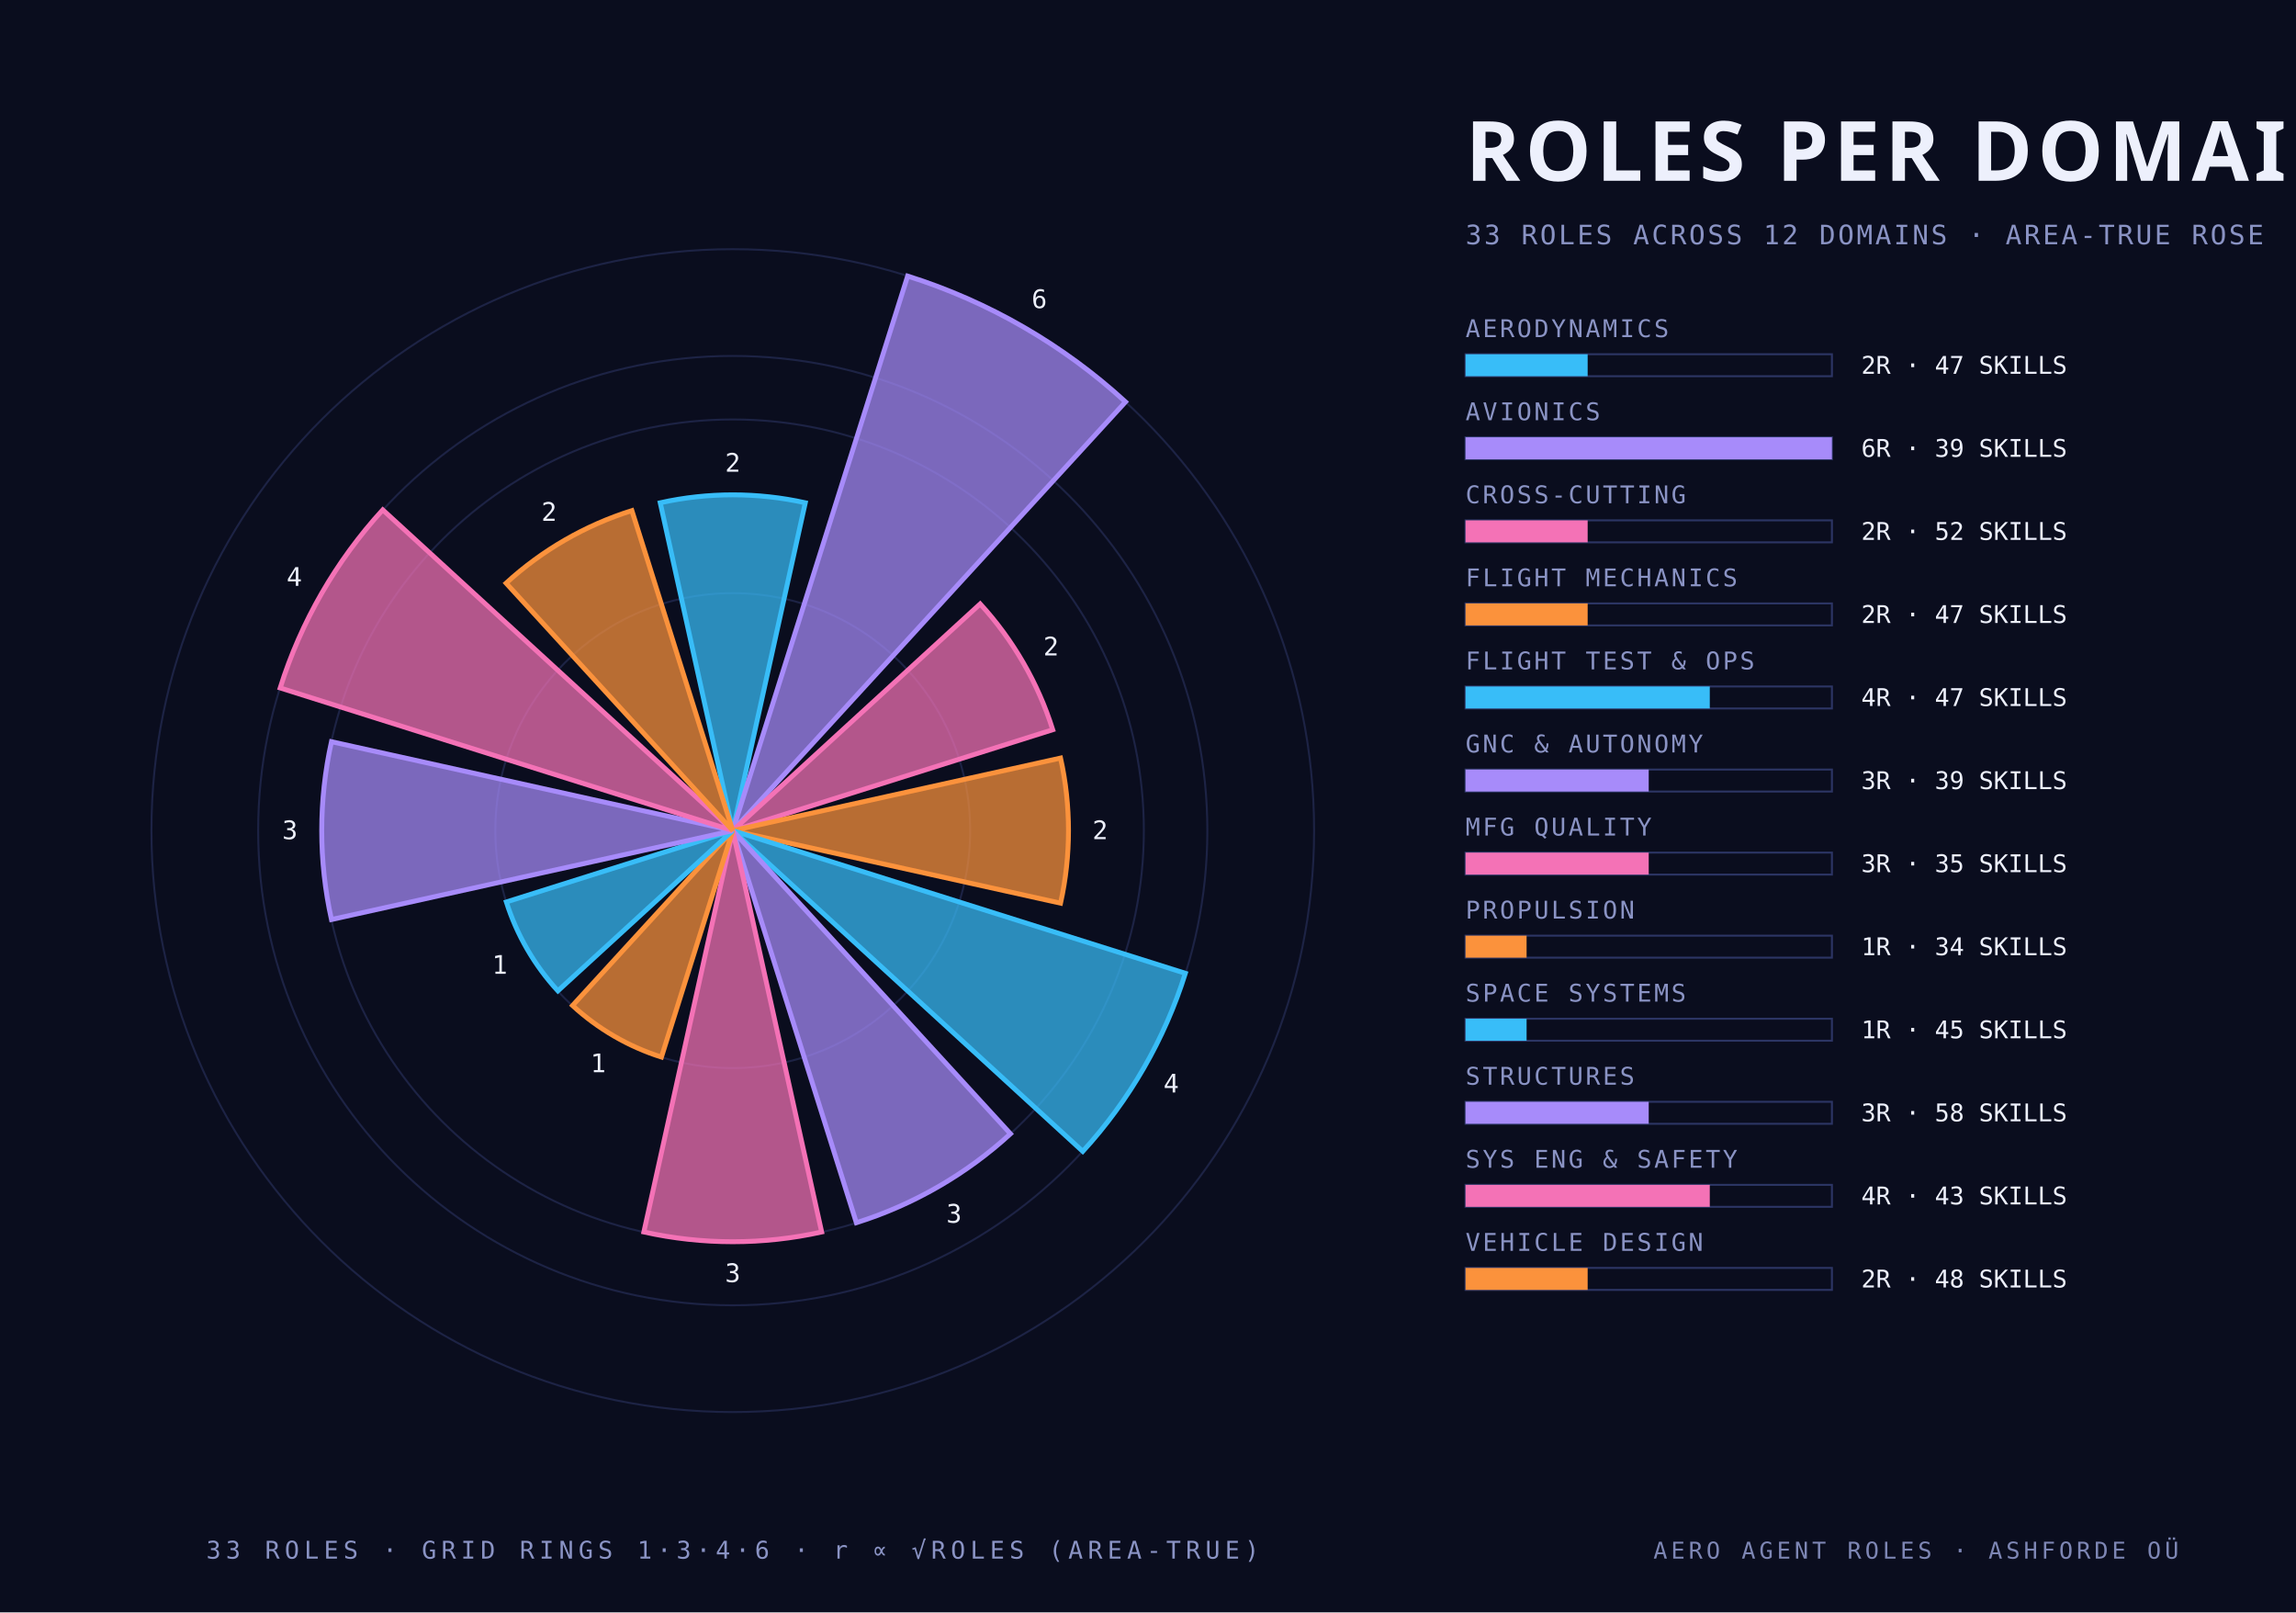
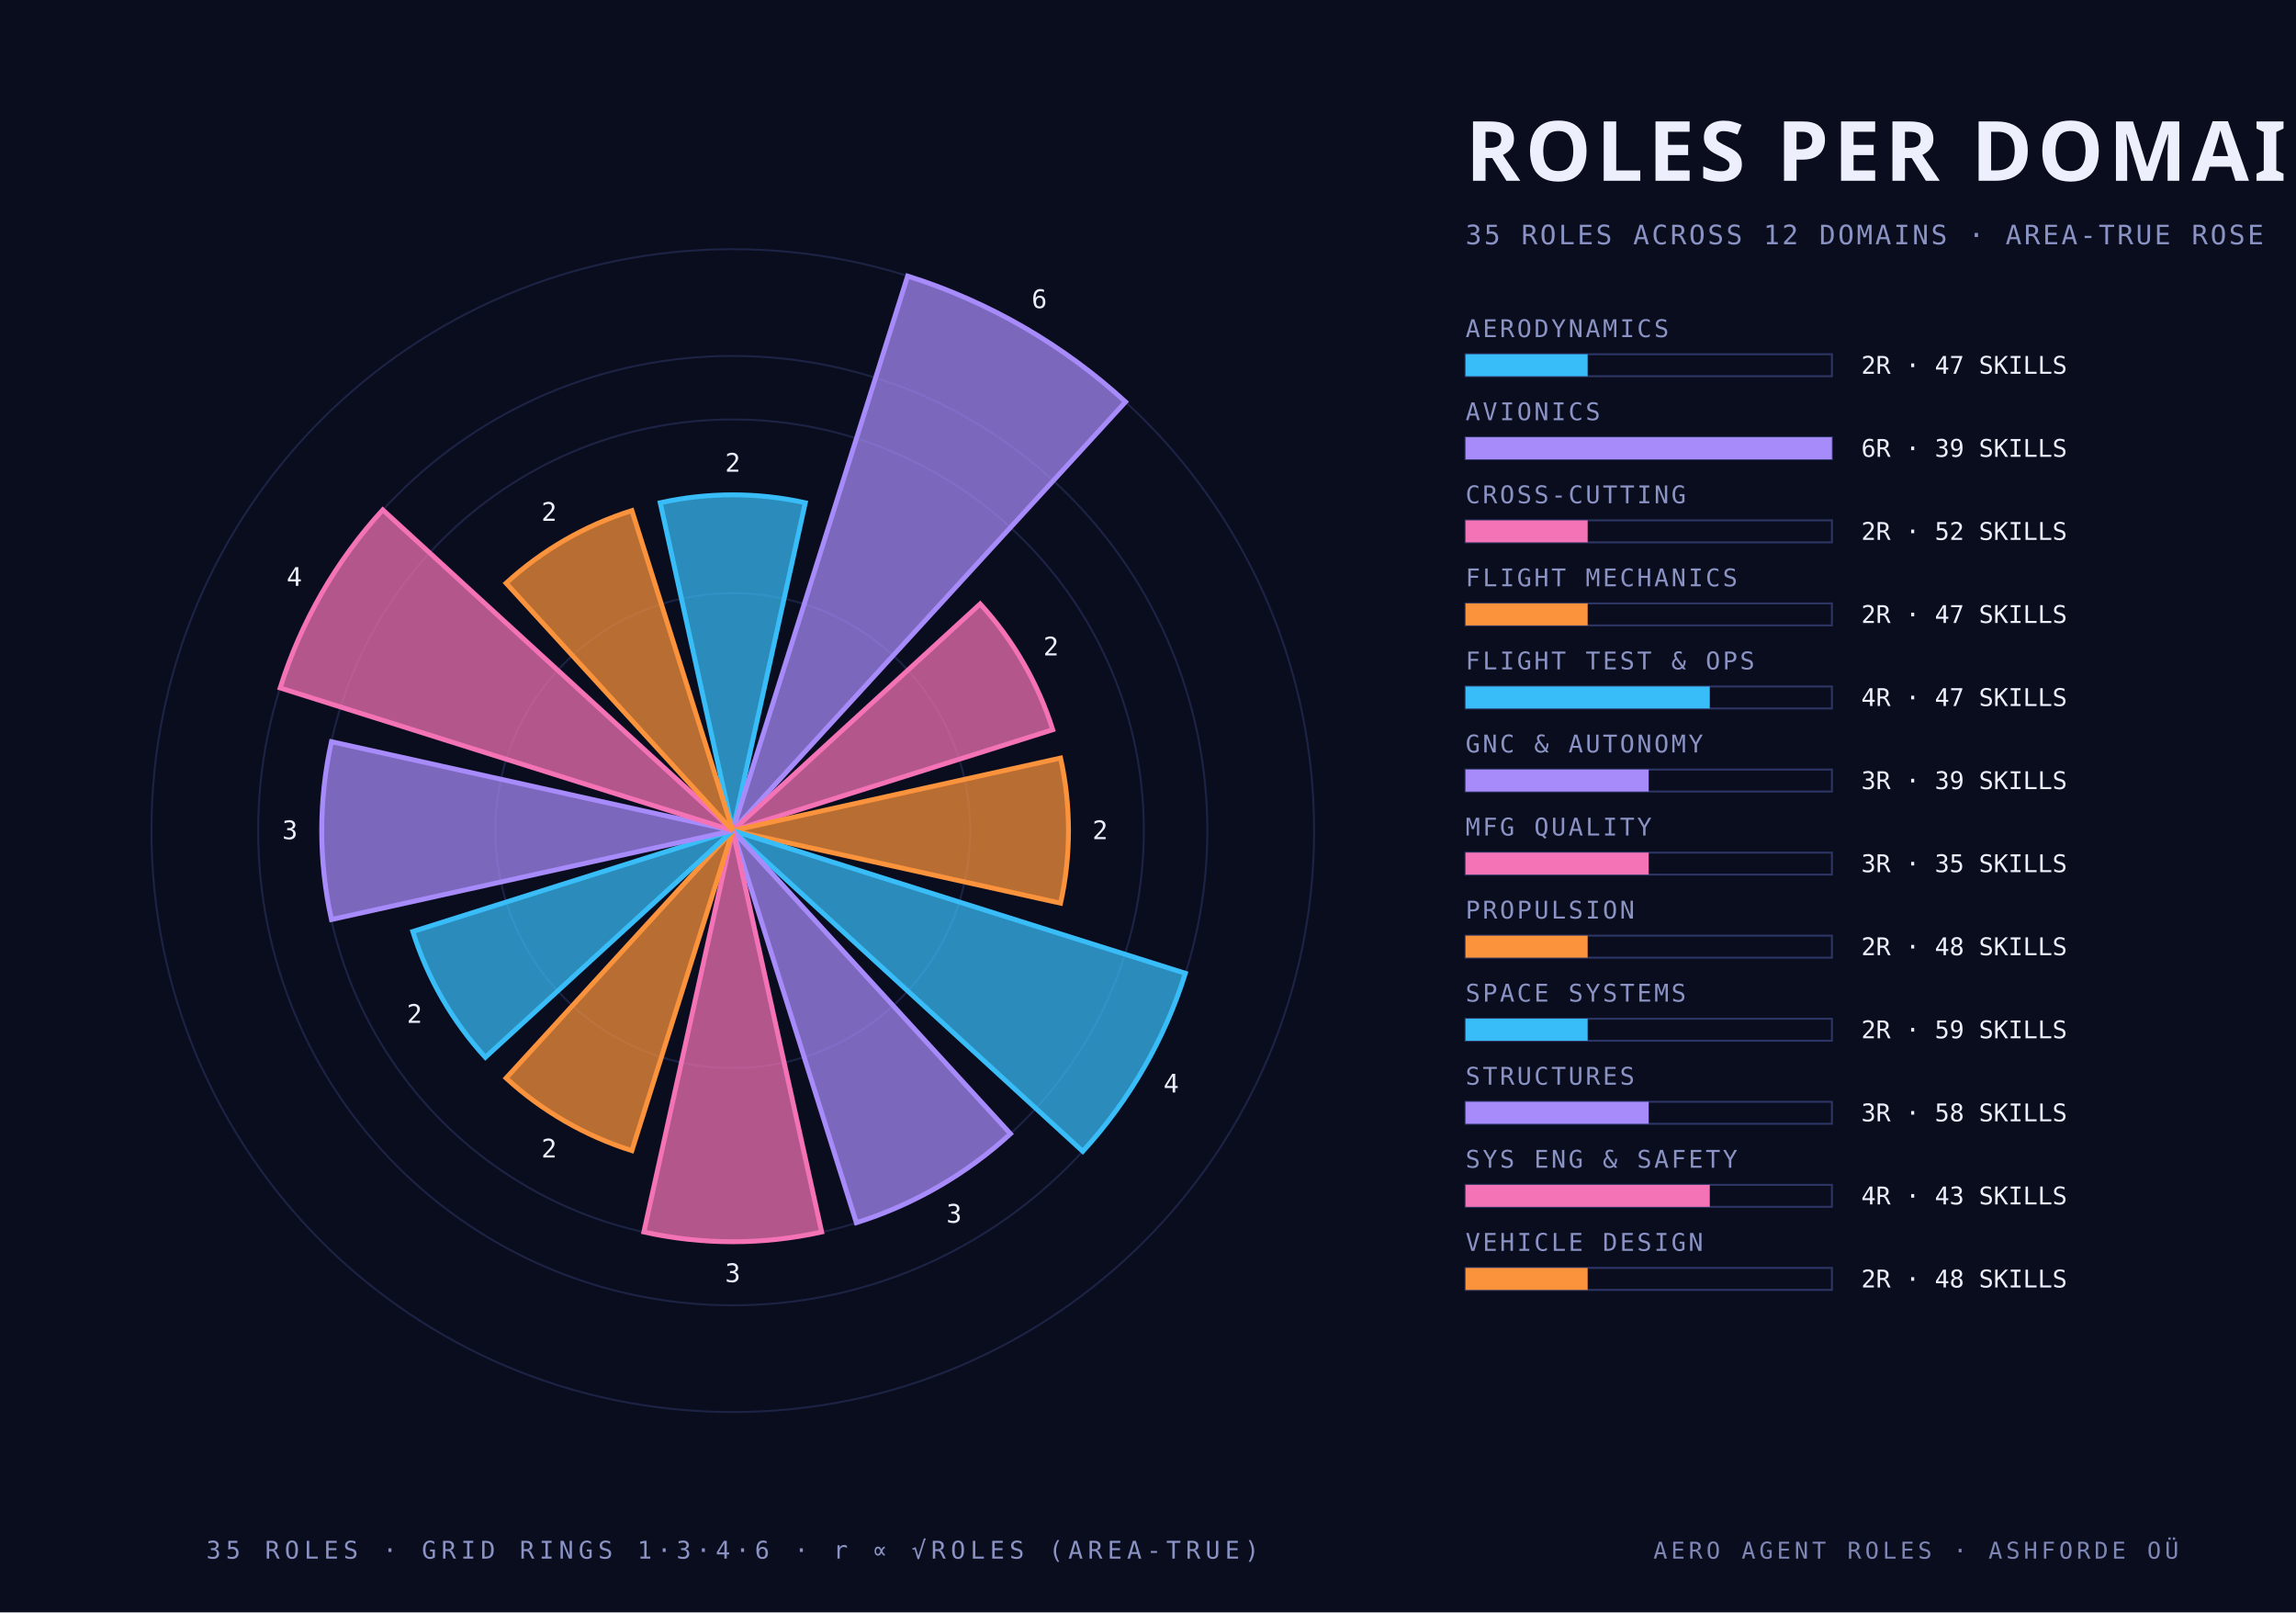
<svg xmlns="http://www.w3.org/2000/svg" width="940" height="660" viewBox="0 0 940 660">
  <style>
    .mono { font-family: "JetBrains Mono", "IBM Plex Mono", "Menlo", monospace; }
    .cond { font-family: "Barlow Condensed", "DIN Condensed", "Arial Narrow", sans-serif; font-weight: 700; text-transform: uppercase; }
  </style>
  <rect width="940" height="660" fill="#0a0d1e" />
  <circle cx="300" cy="340" r="97.2" fill="none" stroke="#2c3564" stroke-width="0.8" stroke-opacity="0.55" />
  <circle cx="300" cy="340" r="168.3" fill="none" stroke="#2c3564" stroke-width="0.8" stroke-opacity="0.55" />
  <circle cx="300" cy="340" r="194.3" fill="none" stroke="#2c3564" stroke-width="0.8" stroke-opacity="0.55" />
  <circle cx="300" cy="340" r="238.0" fill="none" stroke="#2c3564" stroke-width="0.8" stroke-opacity="0.55" />
  <path d="M 300 340 L 270.3 205.8 A 137.4 137.4 0 0 1 329.7 205.8 Z" fill="#38bdf8" fill-opacity="0.72" stroke="#38bdf8" stroke-width="2" />
  <text class="mono" x="300.0" y="193.1" text-anchor="middle" font-size="10.5" fill="#edf0fc">2</text>
  <path d="M 300 340 L 371.6 113.0 A 238.0 238.0 0 0 1 460.8 164.5 Z" fill="#a78bfa" fill-opacity="0.72" stroke="#a78bfa" stroke-width="2" />
  <text class="mono" x="425.5" y="126.1" text-anchor="middle" font-size="10.5" fill="#edf0fc">6</text>
  <path d="M 300 340 L 401.3 247.2 A 137.4 137.4 0 0 1 431.0 298.7 Z" fill="#f472b6" fill-opacity="0.72" stroke="#f472b6" stroke-width="2" />
  <text class="mono" x="430.3" y="268.3" text-anchor="middle" font-size="10.5" fill="#edf0fc">2</text>
  <path d="M 300 340 L 434.2 310.3 A 137.4 137.4 0 0 1 434.2 369.7 Z" fill="#fb923c" fill-opacity="0.72" stroke="#fb923c" stroke-width="2" />
  <text class="mono" x="450.4" y="343.5" text-anchor="middle" font-size="10.5" fill="#edf0fc">2</text>
  <path d="M 300 340 L 485.3 398.4 A 194.3 194.3 0 0 1 443.3 471.3 Z" fill="#38bdf8" fill-opacity="0.72" stroke="#38bdf8" stroke-width="2" />
  <text class="mono" x="479.5" y="447.2" text-anchor="middle" font-size="10.5" fill="#edf0fc">4</text>
  <path d="M 300 340 L 413.7 464.1 A 168.3 168.3 0 0 1 350.6 500.5 Z" fill="#a78bfa" fill-opacity="0.72" stroke="#a78bfa" stroke-width="2" />
  <text class="mono" x="390.6" y="500.5" text-anchor="middle" font-size="10.5" fill="#edf0fc">3</text>
  <path d="M 300 340 L 336.4 504.3 A 168.3 168.3 0 0 1 263.6 504.3 Z" fill="#f472b6" fill-opacity="0.72" stroke="#f472b6" stroke-width="2" />
  <text class="mono" x="300.0" y="524.8" text-anchor="middle" font-size="10.5" fill="#edf0fc">3</text>
-   <path d="M 300 340 L 270.8 432.7 A 97.2 97.2 0 0 1 234.4 411.6 Z" fill="#fb923c" fill-opacity="0.72" stroke="#fb923c" stroke-width="2" />
-   <text class="mono" x="244.9" y="438.9" text-anchor="middle" font-size="10.5" fill="#edf0fc">1</text>
-   <path d="M 300 340 L 228.4 405.6 A 97.2 97.2 0 0 1 207.3 369.2 Z" fill="#38bdf8" fill-opacity="0.72" stroke="#38bdf8" stroke-width="2" />
-   <text class="mono" x="204.6" y="398.6" text-anchor="middle" font-size="10.5" fill="#edf0fc">1</text>
+   <path d="M 300 340 L 258.7 471.0 A 137.4 137.4 0 0 1 207.2 441.3 Z" fill="#fb923c" fill-opacity="0.72" stroke="#fb923c" stroke-width="2" />
+   <text class="mono" x="224.8" y="473.8" text-anchor="middle" font-size="10.5" fill="#edf0fc">2</text>
+   <path d="M 300 340 L 198.7 432.8 A 137.4 137.4 0 0 1 169.0 381.3 Z" fill="#38bdf8" fill-opacity="0.72" stroke="#38bdf8" stroke-width="2" />
+   <text class="mono" x="169.7" y="418.7" text-anchor="middle" font-size="10.5" fill="#edf0fc">2</text>
  <path d="M 300 340 L 135.7 376.4 A 168.3 168.3 0 0 1 135.7 303.6 Z" fill="#a78bfa" fill-opacity="0.72" stroke="#a78bfa" stroke-width="2" />
  <text class="mono" x="118.7" y="343.5" text-anchor="middle" font-size="10.5" fill="#edf0fc">3</text>
  <path d="M 300 340 L 114.7 281.6 A 194.3 194.3 0 0 1 156.7 208.7 Z" fill="#f472b6" fill-opacity="0.72" stroke="#f472b6" stroke-width="2" />
  <text class="mono" x="120.5" y="239.8" text-anchor="middle" font-size="10.5" fill="#edf0fc">4</text>
  <path d="M 300 340 L 207.2 238.7 A 137.4 137.4 0 0 1 258.7 209.0 Z" fill="#fb923c" fill-opacity="0.72" stroke="#fb923c" stroke-width="2" />
  <text class="mono" x="224.8" y="213.2" text-anchor="middle" font-size="10.5" fill="#edf0fc">2</text>
  <text class="cond" x="600.0" y="74.0" text-anchor="start" font-size="34" fill="#edf0fc" letter-spacing="2">ROLES PER DOMAIN</text>
-   <text class="mono" x="600.0" y="100.0" text-anchor="start" font-size="11" fill="#8a93c4" letter-spacing="1">33 ROLES ACROSS 12 DOMAINS · AREA-TRUE ROSE</text>
+   <text class="mono" x="600.0" y="100.0" text-anchor="start" font-size="11" fill="#8a93c4" letter-spacing="1">35 ROLES ACROSS 12 DOMAINS · AREA-TRUE ROSE</text>
  <text class="mono" x="600.0" y="138.0" text-anchor="start" font-size="10" fill="#8a93c4" letter-spacing="1">AERODYNAMICS</text>
  <rect x="600" y="145" width="150" height="9" fill="none" stroke="#2c3564" stroke-width="0.8" />
  <rect x="600" y="145" width="50.0" height="9" fill="#38bdf8" />
  <text class="mono" x="762.0" y="153.0" text-anchor="start" font-size="10" fill="#edf0fc">2R · 47 SKILLS</text>
  <text class="mono" x="600.0" y="172.0" text-anchor="start" font-size="10" fill="#8a93c4" letter-spacing="1">AVIONICS</text>
  <rect x="600" y="179" width="150" height="9" fill="none" stroke="#2c3564" stroke-width="0.8" />
  <rect x="600" y="179" width="150.0" height="9" fill="#a78bfa" />
  <text class="mono" x="762.0" y="187.0" text-anchor="start" font-size="10" fill="#edf0fc">6R · 39 SKILLS</text>
  <text class="mono" x="600.0" y="206.0" text-anchor="start" font-size="10" fill="#8a93c4" letter-spacing="1">CROSS-CUTTING</text>
  <rect x="600" y="213" width="150" height="9" fill="none" stroke="#2c3564" stroke-width="0.8" />
  <rect x="600" y="213" width="50.0" height="9" fill="#f472b6" />
  <text class="mono" x="762.0" y="221.0" text-anchor="start" font-size="10" fill="#edf0fc">2R · 52 SKILLS</text>
  <text class="mono" x="600.0" y="240.0" text-anchor="start" font-size="10" fill="#8a93c4" letter-spacing="1">FLIGHT MECHANICS</text>
  <rect x="600" y="247" width="150" height="9" fill="none" stroke="#2c3564" stroke-width="0.8" />
  <rect x="600" y="247" width="50.0" height="9" fill="#fb923c" />
  <text class="mono" x="762.0" y="255.0" text-anchor="start" font-size="10" fill="#edf0fc">2R · 47 SKILLS</text>
  <text class="mono" x="600.0" y="274.0" text-anchor="start" font-size="10" fill="#8a93c4" letter-spacing="1">FLIGHT TEST &amp; OPS</text>
  <rect x="600" y="281" width="150" height="9" fill="none" stroke="#2c3564" stroke-width="0.8" />
  <rect x="600" y="281" width="100.0" height="9" fill="#38bdf8" />
  <text class="mono" x="762.0" y="289.0" text-anchor="start" font-size="10" fill="#edf0fc">4R · 47 SKILLS</text>
  <text class="mono" x="600.0" y="308.0" text-anchor="start" font-size="10" fill="#8a93c4" letter-spacing="1">GNC &amp; AUTONOMY</text>
  <rect x="600" y="315" width="150" height="9" fill="none" stroke="#2c3564" stroke-width="0.8" />
  <rect x="600" y="315" width="75.0" height="9" fill="#a78bfa" />
  <text class="mono" x="762.0" y="323.0" text-anchor="start" font-size="10" fill="#edf0fc">3R · 39 SKILLS</text>
  <text class="mono" x="600.0" y="342.0" text-anchor="start" font-size="10" fill="#8a93c4" letter-spacing="1">MFG QUALITY</text>
  <rect x="600" y="349" width="150" height="9" fill="none" stroke="#2c3564" stroke-width="0.8" />
  <rect x="600" y="349" width="75.0" height="9" fill="#f472b6" />
  <text class="mono" x="762.0" y="357.0" text-anchor="start" font-size="10" fill="#edf0fc">3R · 35 SKILLS</text>
  <text class="mono" x="600.0" y="376.0" text-anchor="start" font-size="10" fill="#8a93c4" letter-spacing="1">PROPULSION</text>
  <rect x="600" y="383" width="150" height="9" fill="none" stroke="#2c3564" stroke-width="0.8" />
-   <rect x="600" y="383" width="25.0" height="9" fill="#fb923c" />
-   <text class="mono" x="762.0" y="391.0" text-anchor="start" font-size="10" fill="#edf0fc">1R · 34 SKILLS</text>
+   <rect x="600" y="383" width="50.0" height="9" fill="#fb923c" />
+   <text class="mono" x="762.0" y="391.0" text-anchor="start" font-size="10" fill="#edf0fc">2R · 48 SKILLS</text>
  <text class="mono" x="600.0" y="410.0" text-anchor="start" font-size="10" fill="#8a93c4" letter-spacing="1">SPACE SYSTEMS</text>
  <rect x="600" y="417" width="150" height="9" fill="none" stroke="#2c3564" stroke-width="0.8" />
-   <rect x="600" y="417" width="25.0" height="9" fill="#38bdf8" />
-   <text class="mono" x="762.0" y="425.0" text-anchor="start" font-size="10" fill="#edf0fc">1R · 45 SKILLS</text>
+   <rect x="600" y="417" width="50.0" height="9" fill="#38bdf8" />
+   <text class="mono" x="762.0" y="425.0" text-anchor="start" font-size="10" fill="#edf0fc">2R · 59 SKILLS</text>
  <text class="mono" x="600.0" y="444.0" text-anchor="start" font-size="10" fill="#8a93c4" letter-spacing="1">STRUCTURES</text>
  <rect x="600" y="451" width="150" height="9" fill="none" stroke="#2c3564" stroke-width="0.8" />
  <rect x="600" y="451" width="75.0" height="9" fill="#a78bfa" />
  <text class="mono" x="762.0" y="459.0" text-anchor="start" font-size="10" fill="#edf0fc">3R · 58 SKILLS</text>
  <text class="mono" x="600.0" y="478.0" text-anchor="start" font-size="10" fill="#8a93c4" letter-spacing="1">SYS ENG &amp; SAFETY</text>
  <rect x="600" y="485" width="150" height="9" fill="none" stroke="#2c3564" stroke-width="0.8" />
  <rect x="600" y="485" width="100.0" height="9" fill="#f472b6" />
  <text class="mono" x="762.0" y="493.0" text-anchor="start" font-size="10" fill="#edf0fc">4R · 43 SKILLS</text>
  <text class="mono" x="600.0" y="512.0" text-anchor="start" font-size="10" fill="#8a93c4" letter-spacing="1">VEHICLE DESIGN</text>
  <rect x="600" y="519" width="150" height="9" fill="none" stroke="#2c3564" stroke-width="0.8" />
  <rect x="600" y="519" width="50.0" height="9" fill="#fb923c" />
  <text class="mono" x="762.0" y="527.0" text-anchor="start" font-size="10" fill="#edf0fc">2R · 48 SKILLS</text>
-   <text class="mono" x="300.0" y="638.0" text-anchor="middle" font-size="10" fill="#8a93c4" letter-spacing="2">33 ROLES · GRID RINGS 1·3·4·6 · r ∝ √ROLES (AREA-TRUE)</text>
+   <text class="mono" x="300.0" y="638.0" text-anchor="middle" font-size="10" fill="#8a93c4" letter-spacing="2">35 ROLES · GRID RINGS 1·3·4·6 · r ∝ √ROLES (AREA-TRUE)</text>
  <text class="mono" x="892.0" y="638.0" text-anchor="end" font-size="9.5" fill="#8a93c4" letter-spacing="1.5" opacity="0.9">AERO AGENT ROLES · ASHFORDE OÜ</text>
</svg>
